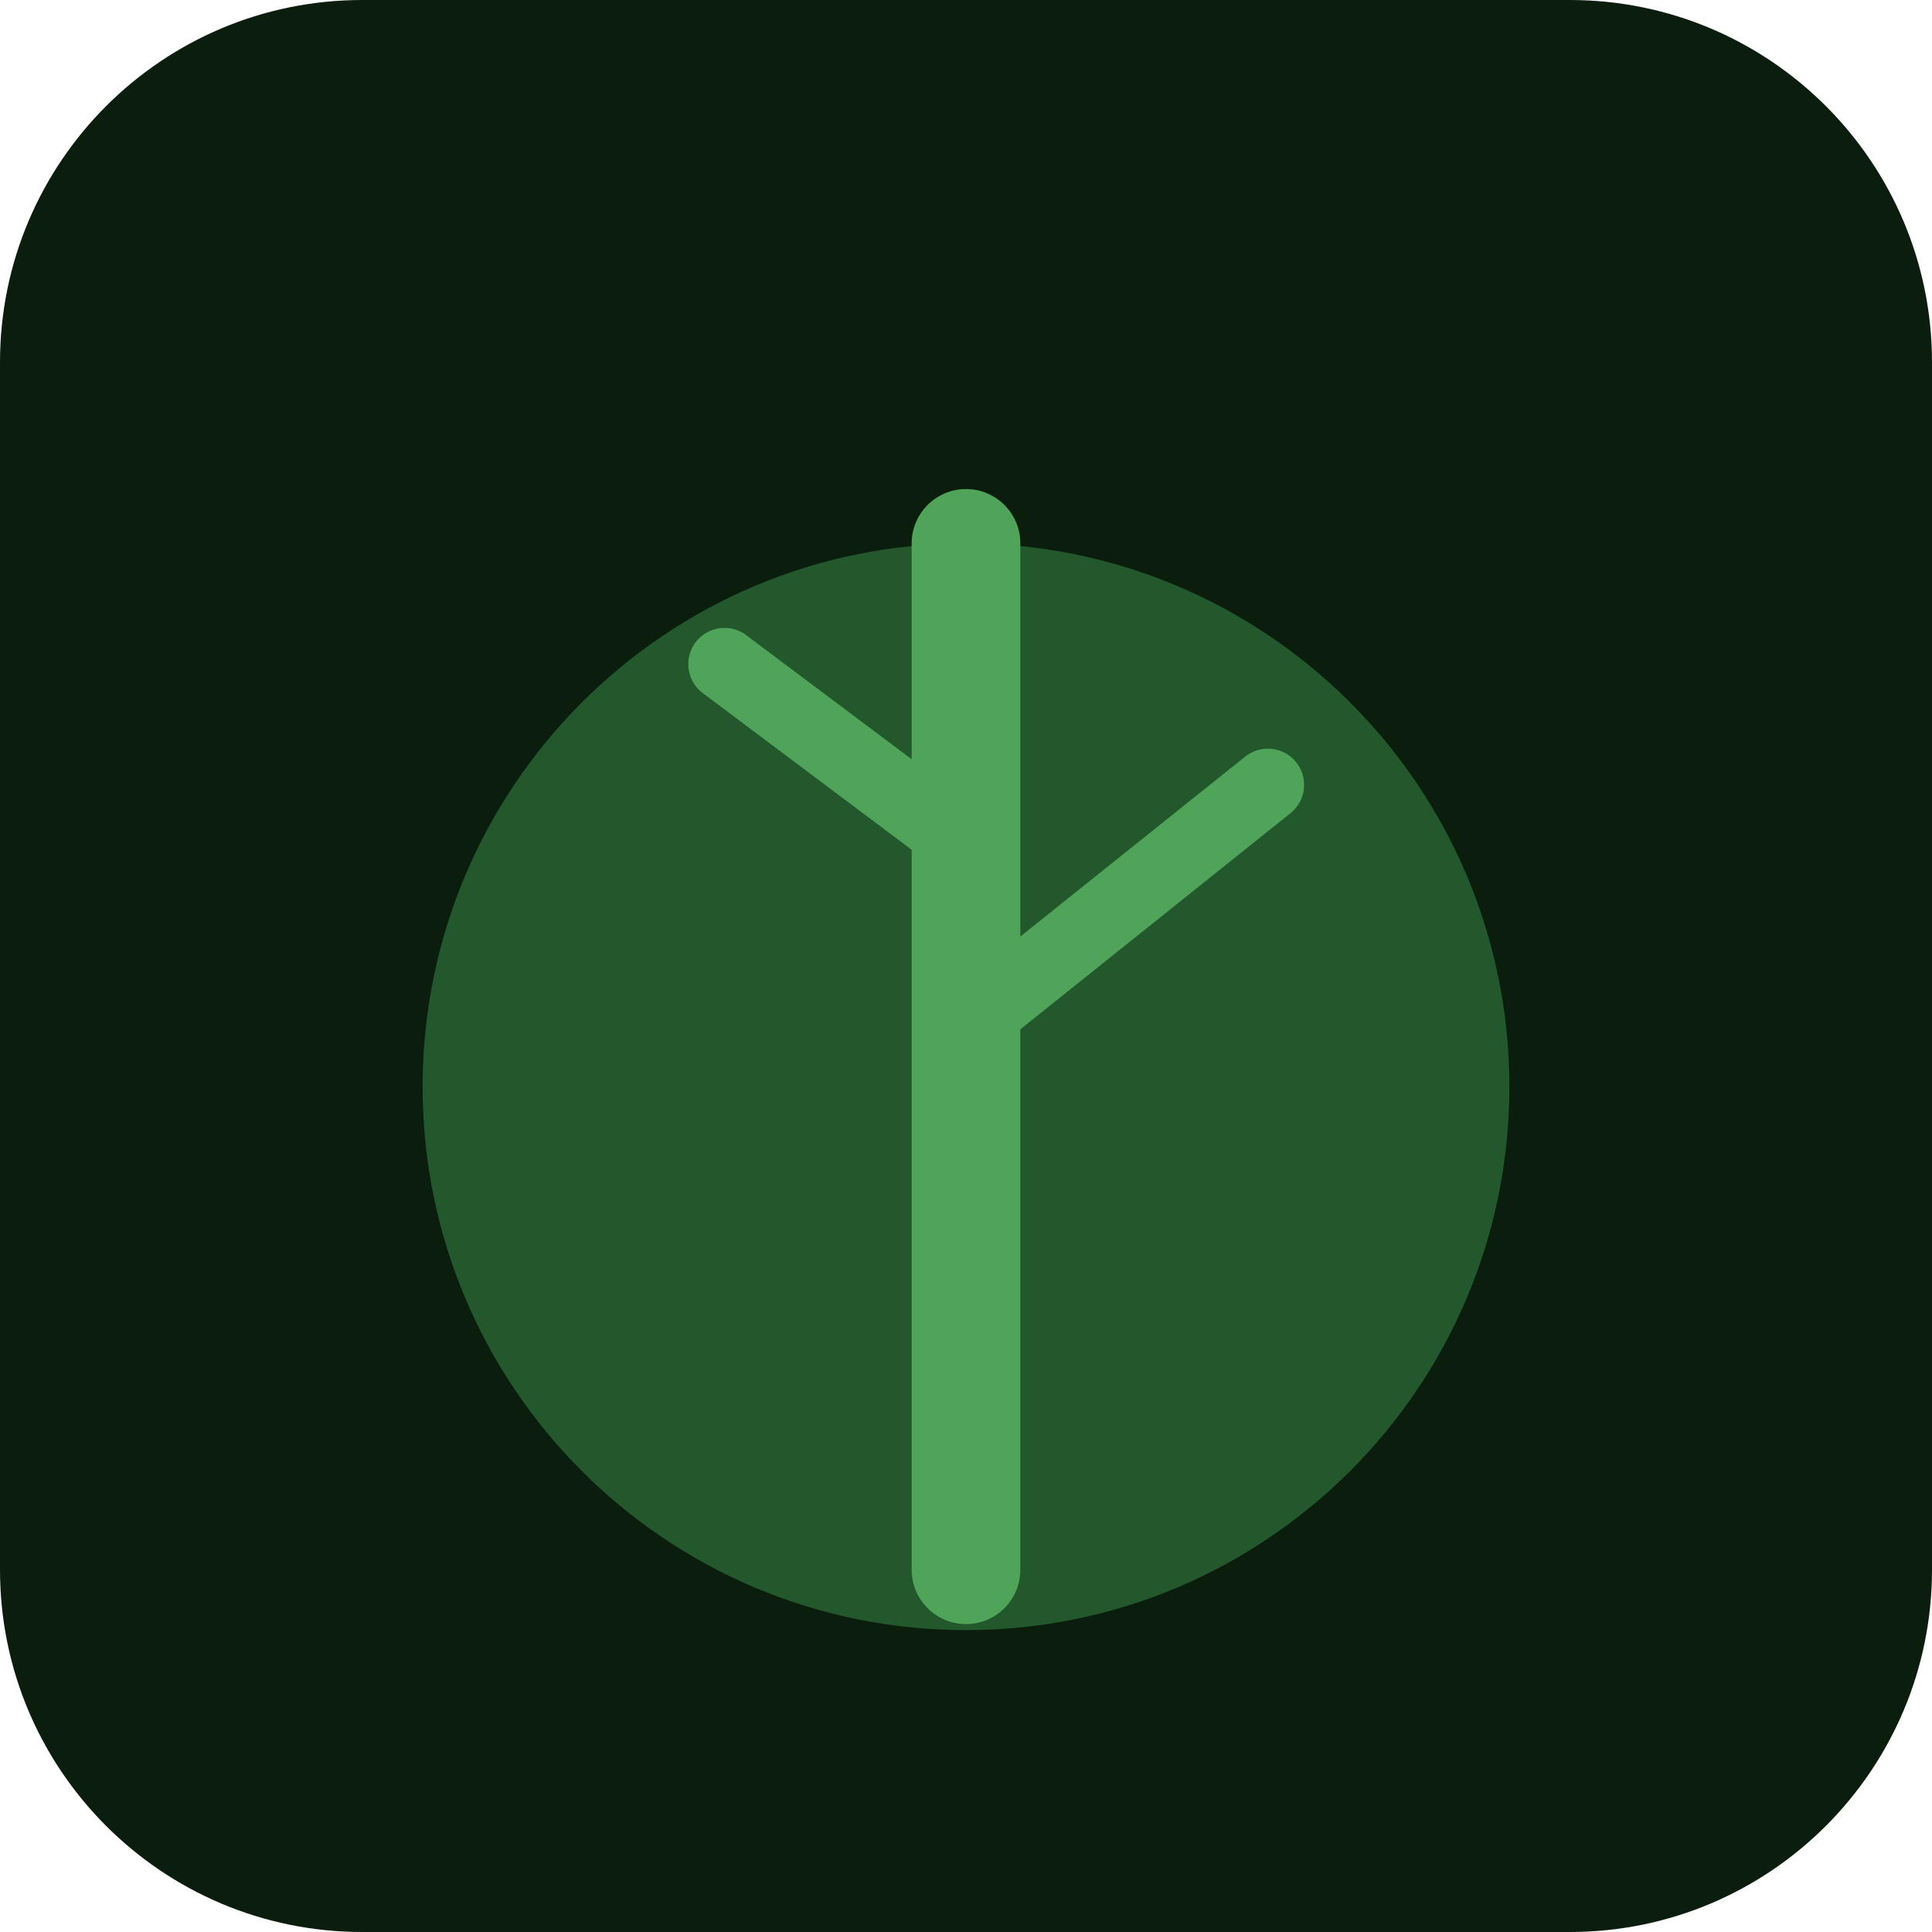
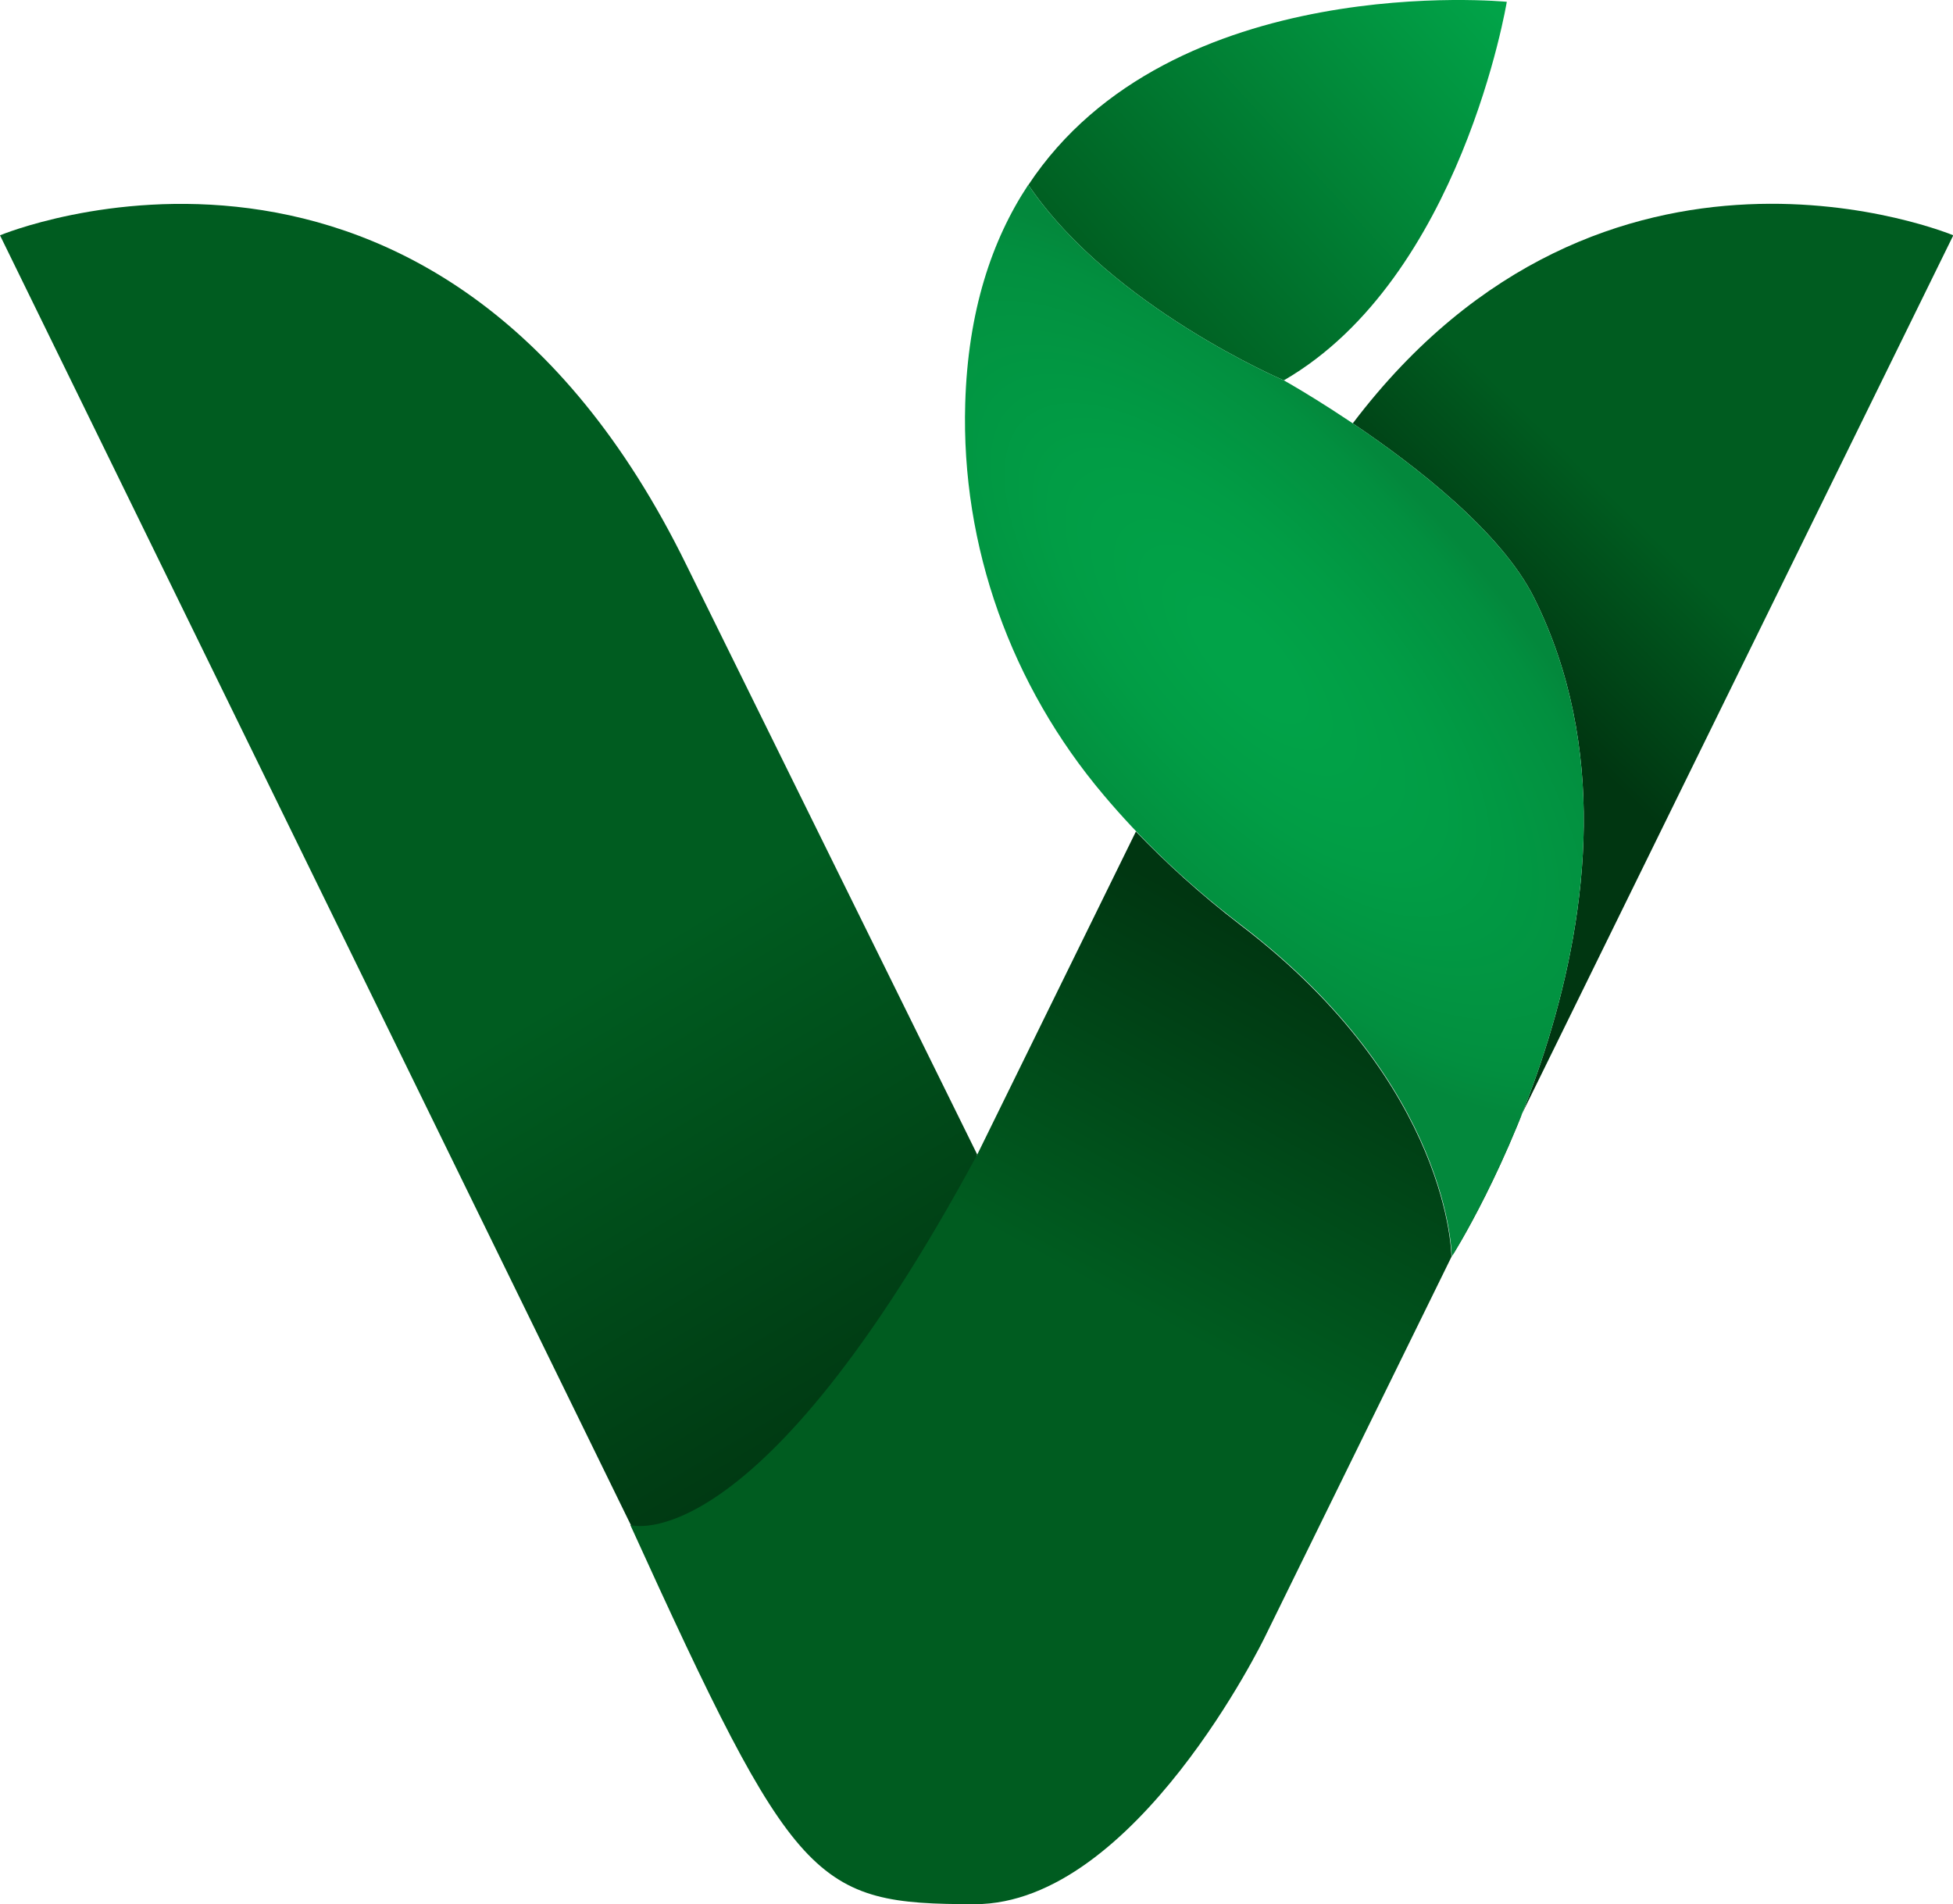
- <svg xmlns="http://www.w3.org/2000/svg" viewBox="0 0 32 32" width="32" height="32">
-   <rect width="32" height="32" rx="6" fill="#0B1E0E" />
-   <circle cx="16" cy="18" r="9" fill="#22582C" />
-   <line x1="16" y1="9" x2="16" y2="26" stroke="#4FA45A" stroke-width="1.8" stroke-linecap="round" />
-   <line x1="16" y1="14" x2="12" y2="11" stroke="#4FA45A" stroke-width="1.2" stroke-linecap="round" />
-   <line x1="16" y1="17" x2="21" y2="13" stroke="#4FA45A" stroke-width="1.2" stroke-linecap="round" />
+ <svg xmlns="http://www.w3.org/2000/svg" xmlns:xlink="http://www.w3.org/1999/xlink" id="Livello_1" version="1.1" viewBox="0 0 649.1 632.7">
+   <defs>
+     <style>
+       .st0 {
+         fill: url(#Sfumatura_senza_nome_20);
+       }
+ 
+       .st1 {
+         fill: url(#Sfumatura_senza_nome_53);
+       }
+ 
+       .st2 {
+         fill: url(#Sfumatura_senza_nome_60);
+       }
+ 
+       .st3 {
+         fill: url(#Sfumatura_senza_nome_201);
+       }
+ 
+       .st4 {
+         fill: url(#Sfumatura_senza_nome_202);
+       }
+     </style>
+     <linearGradient id="Sfumatura_senza_nome_20" data-name="Sfumatura senza nome 20" x1="300" y1="483" x2="203.1" y2="321.6" gradientUnits="userSpaceOnUse">
+       <stop offset="0" stop-color="#003611" />
+       <stop offset="1" stop-color="#005c20" />
+     </linearGradient>
+     <linearGradient id="Sfumatura_senza_nome_53" data-name="Sfumatura senza nome 53" x1="356.8" y1="118.5" x2="504.5" y2="-17.2" gradientUnits="userSpaceOnUse">
+       <stop offset=".1" stop-color="#005c20" />
+       <stop offset=".9" stop-color="#01a348" />
+     </linearGradient>
+     <linearGradient id="Sfumatura_senza_nome_201" data-name="Sfumatura senza nome 20" x1="429.5" y1="316.5" x2="367.4" y2="429.8" xlink:href="#Sfumatura_senza_nome_20" />
+     <linearGradient id="Sfumatura_senza_nome_202" data-name="Sfumatura senza nome 20" x1="509" y1="233.6" x2="556.5" y2="184.6" xlink:href="#Sfumatura_senza_nome_20" />
+     <radialGradient id="Sfumatura_senza_nome_60" data-name="Sfumatura senza nome 60" cx="414.3" cy="219.6" fx="414.3" fy="219.6" r="218.2" gradientTransform="translate(197.6 -144.3) rotate(47.2) scale(1 .4)" gradientUnits="userSpaceOnUse">
+       <stop offset=".1" stop-color="#01a348" />
+       <stop offset=".4" stop-color="#019d45" />
+       <stop offset=".8" stop-color="#028f3f" />
+       <stop offset=".9" stop-color="#03883c" />
+     </radialGradient>
+   </defs>
+   <path class="st0" d="M324.8,383.6c-32.9,119.9-105.4,143.1-105.4,143.1h0L0,78.2s144.9-60.5,228.2,109.7l96.6,195.8" />
+   <path class="st1" d="M342.1,61.9c27.5,40.2,84.6,64.5,84.6,64.5C485.7,92.3,500.8.6,500.8.6c0,0-111.6-11-159.1,61" />
+   <path class="st3" d="M377.5,276.3c9.8,10.2,21.2,20.7,34.9,31.2,70,53.4,70,110.2,70,110.2h0l-62,126.3s-43,88.8-96.4,88.8-59.8-5.8-114.5-126c0,0,41.8,13.1,115.3-123.1l52.7-107.3" />
+   <path class="st4" d="M482.5,417.6s76.6-120.1,27.4-218.9c-10.9-21.9-39.6-44.1-60.3-58h0c84-110.8,199.6-62.5,199.6-62.5l-166.7,339.5" />
+   <path class="st2" d="M342.1,61.9c27.5,40.2,84.6,64.5,84.6,64.5,0,0,65.4,36.5,83.2,72.3,49.2,98.8-27.4,218.9-27.4,218.9,0,0,0-56.8-70-110.2-19-14.5-34-29.3-45.7-43.2-30.7-36.3-47.4-82.6-46-130.1.9-30.6,8.8-54.3,20.9-72.6" />
</svg>
